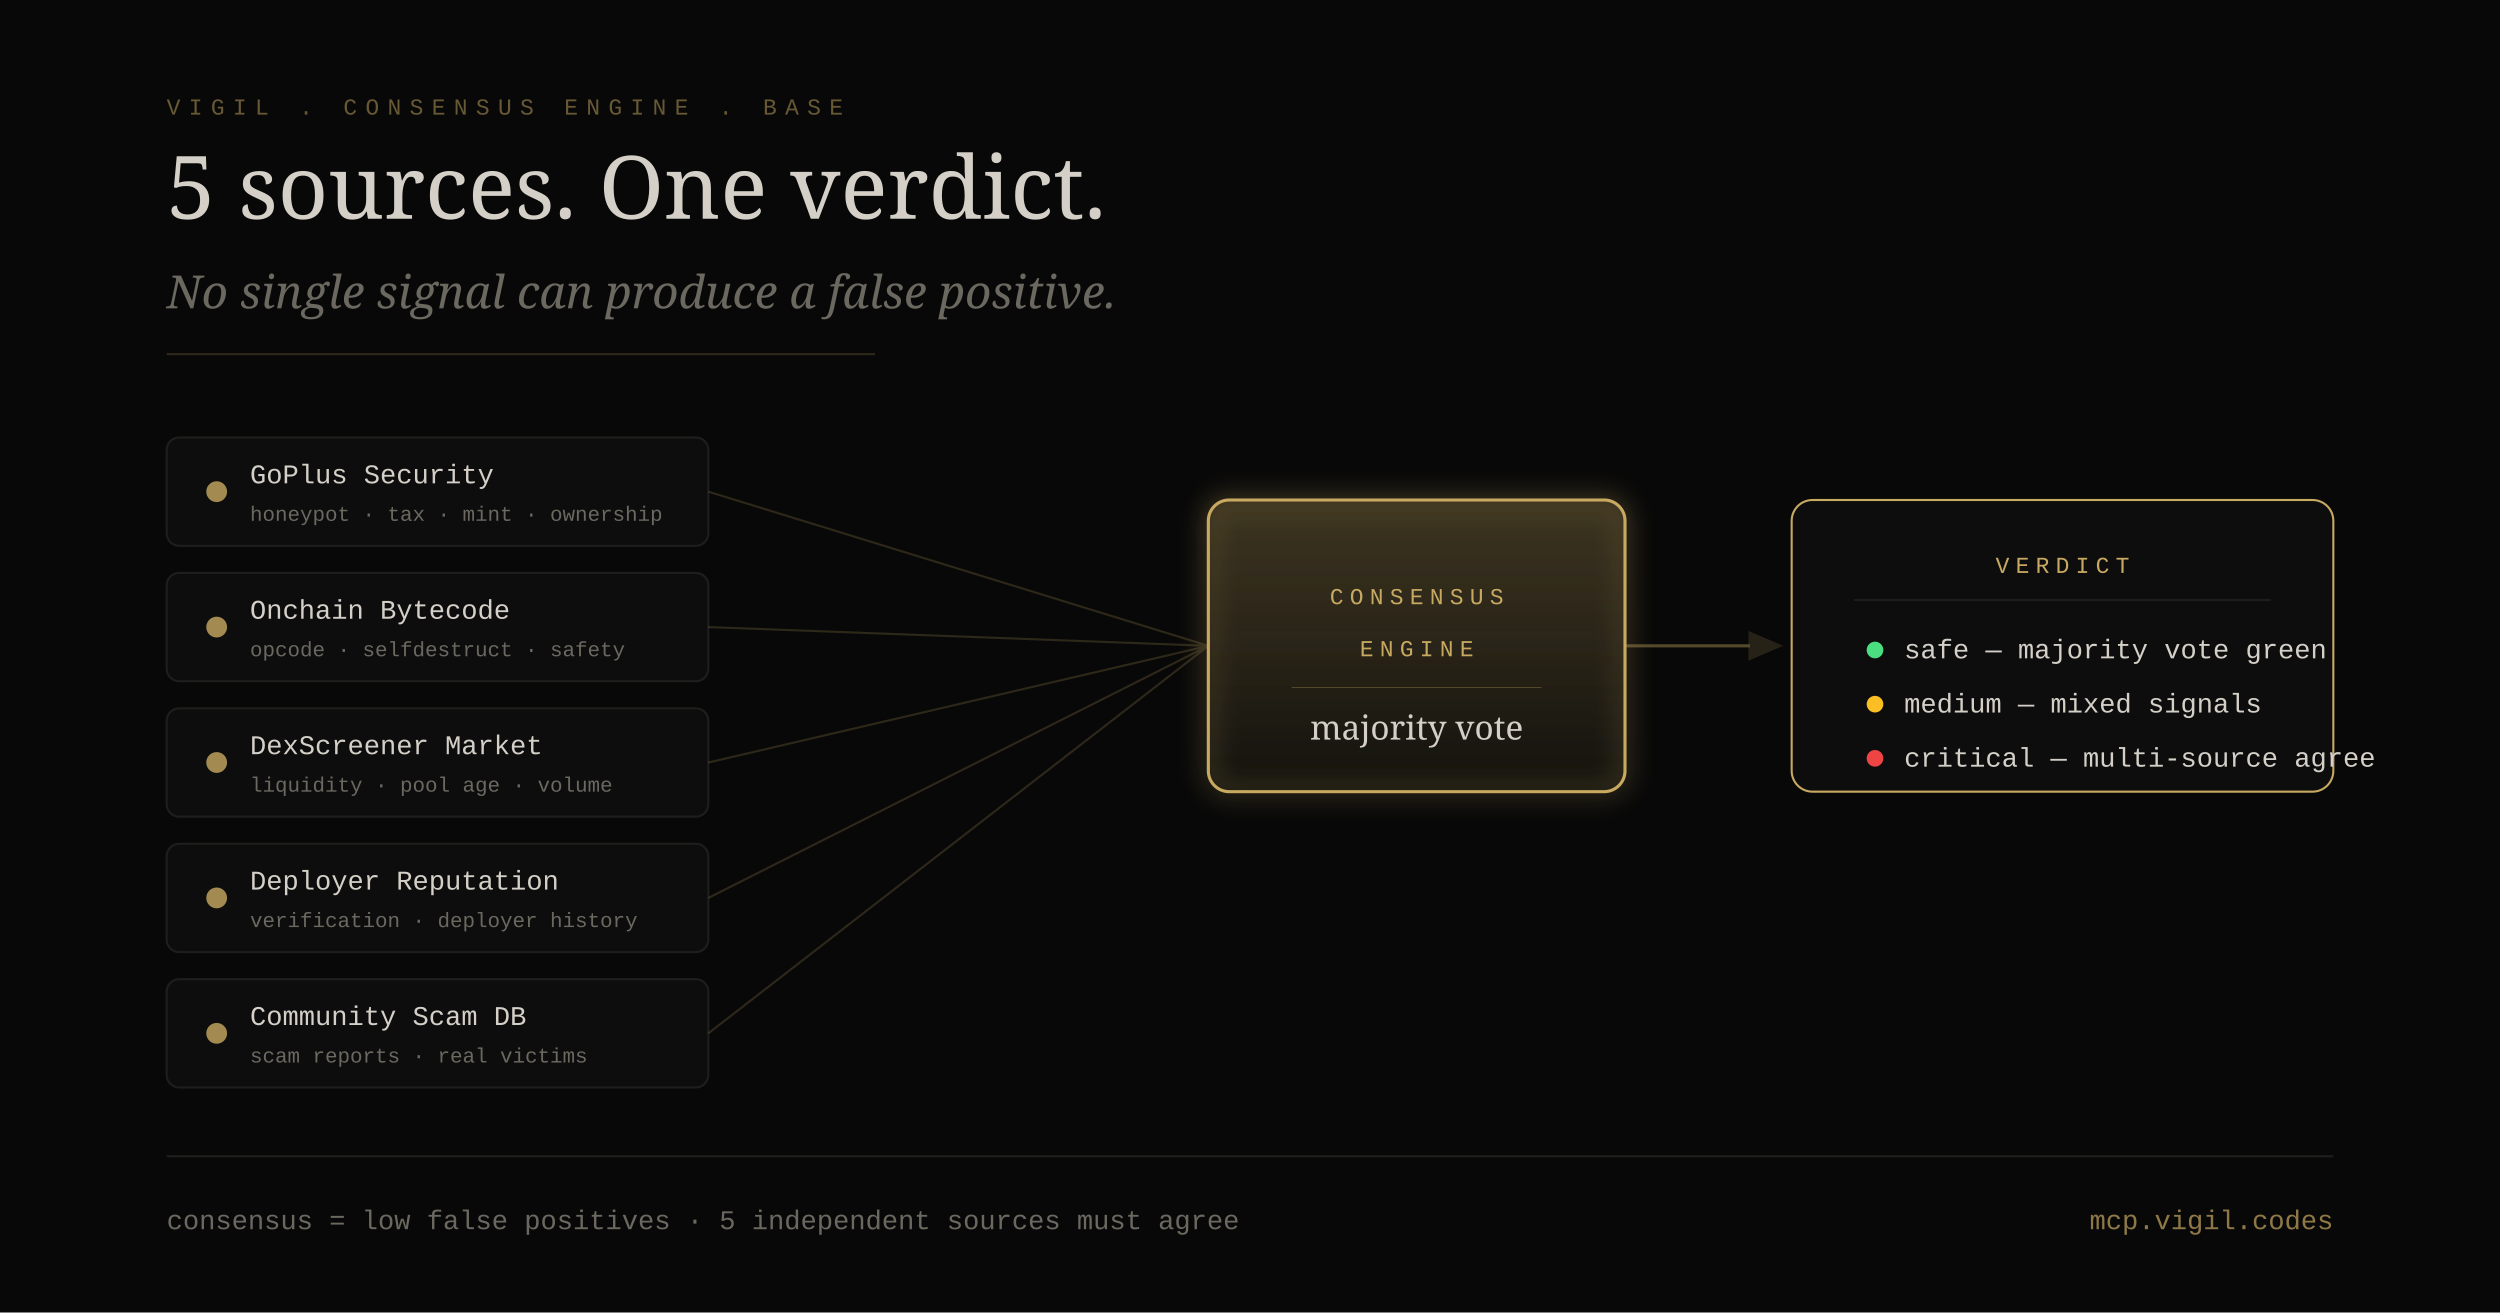
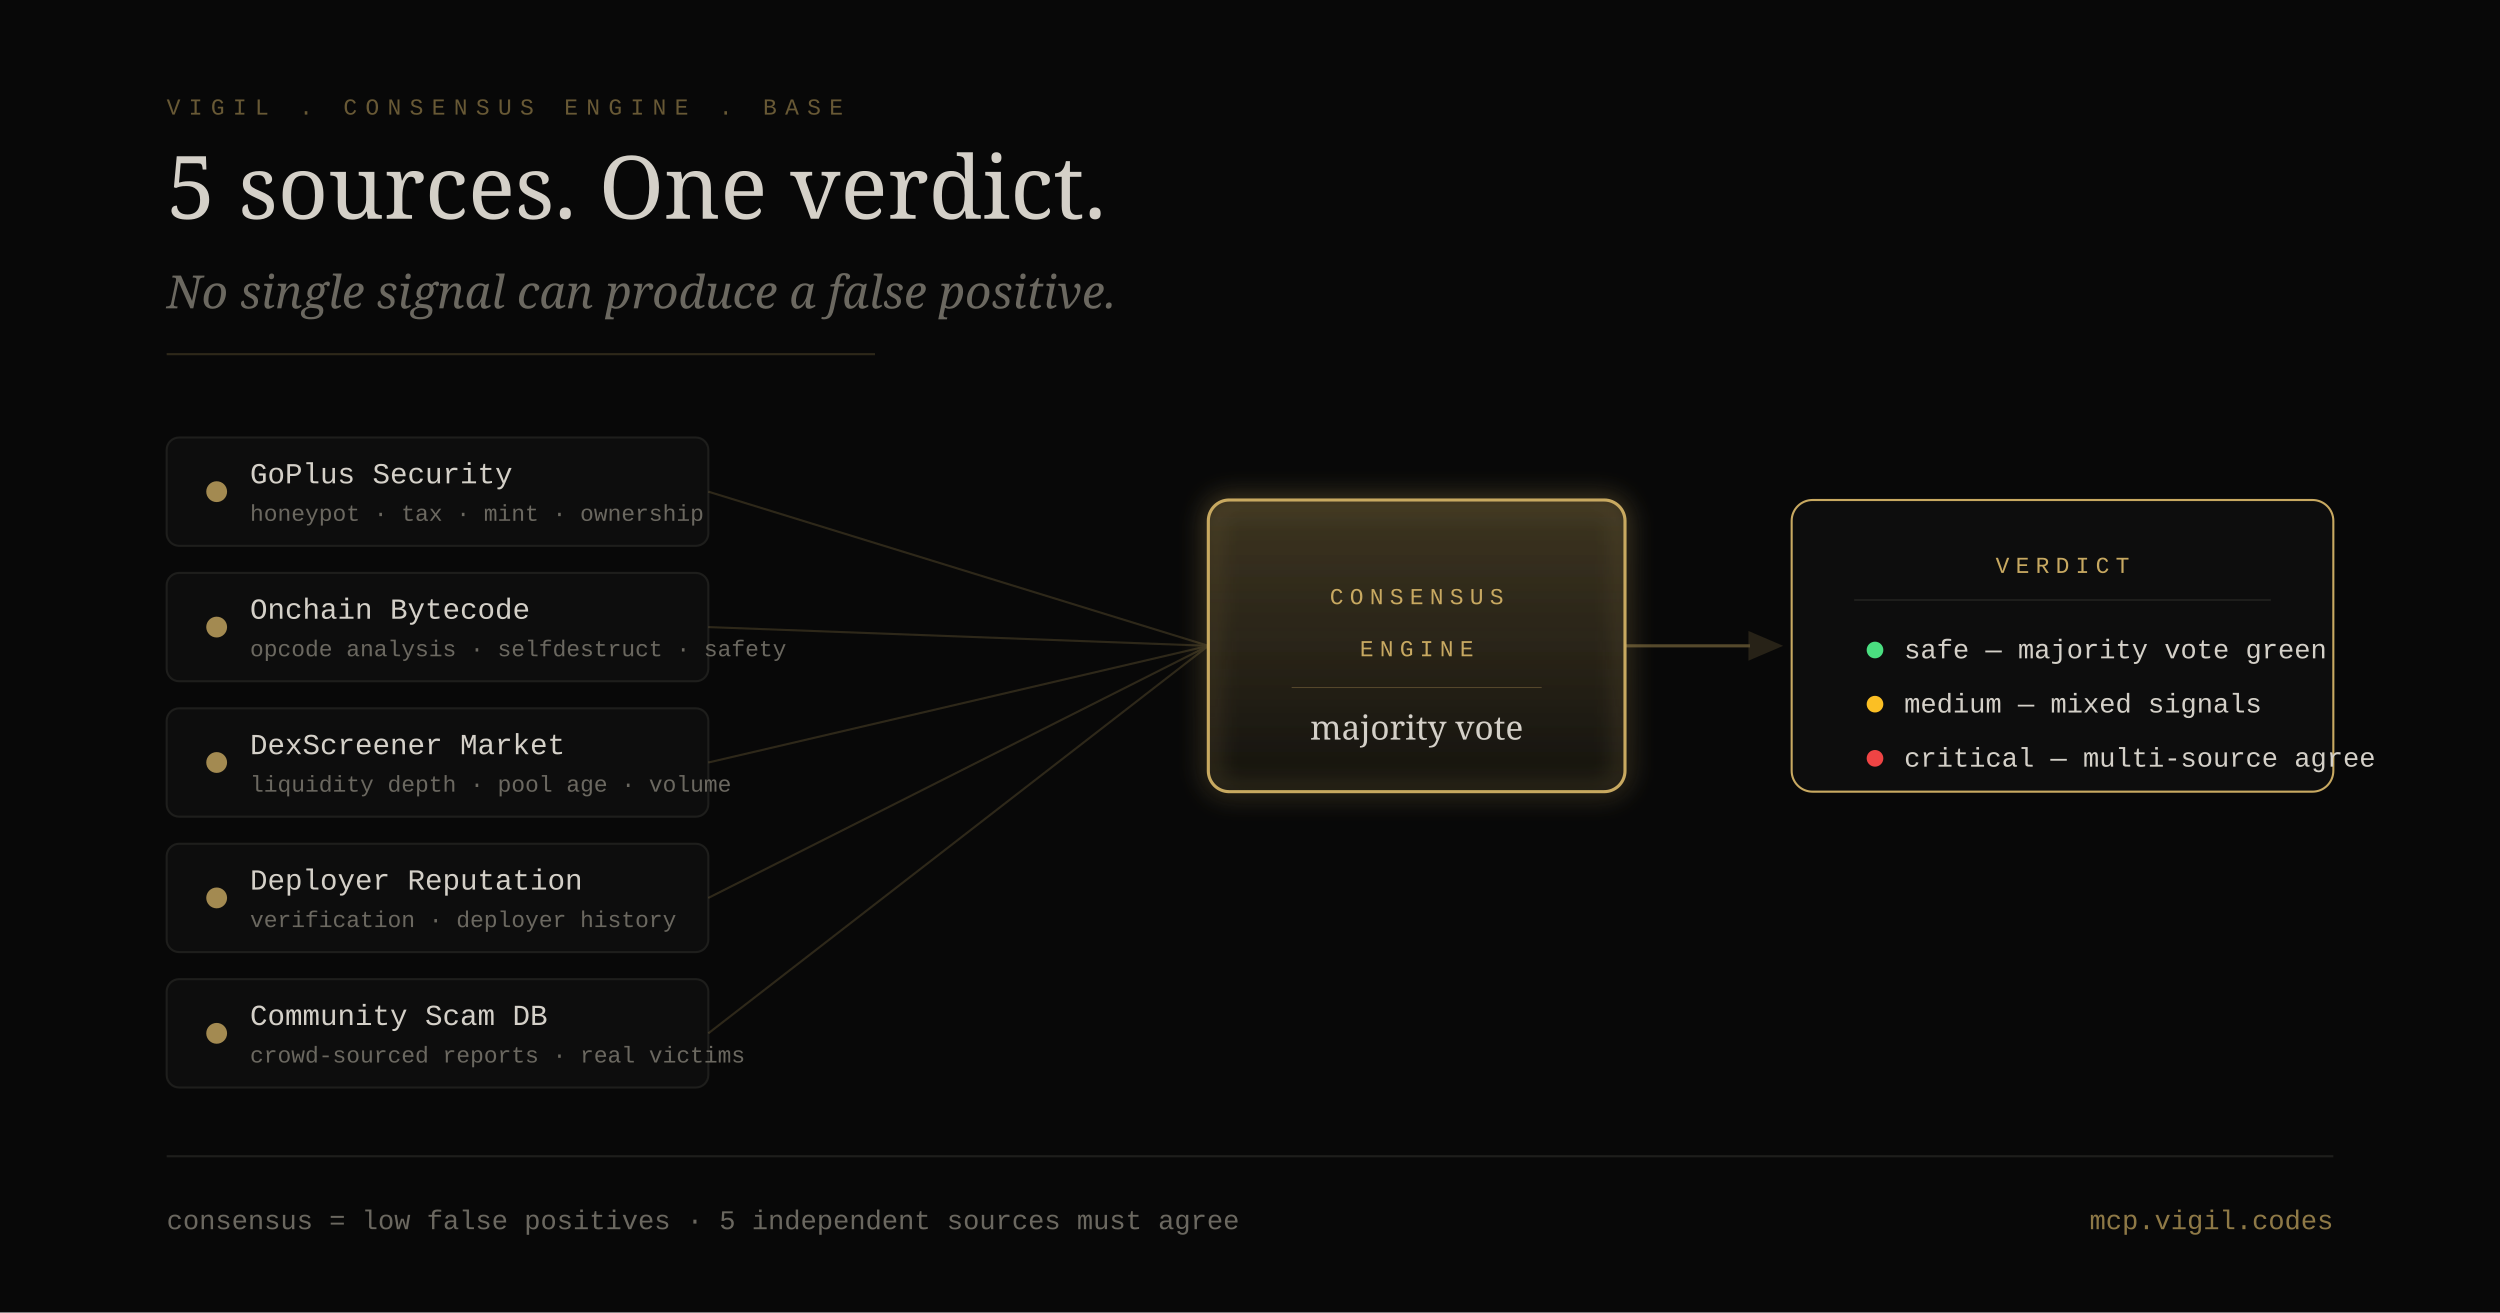
<svg xmlns="http://www.w3.org/2000/svg" viewBox="0 0 1200 630" fill="none">
  <defs>
    <linearGradient id="gold" x1="0%" y1="0%" x2="100%" y2="100%">
      <stop offset="0%" stop-color="#c8a961" />
      <stop offset="100%" stop-color="#e8d5a3" />
    </linearGradient>
    <linearGradient id="gold-dim" x1="0%" y1="0%" x2="0%" y2="100%">
      <stop offset="0%" stop-color="#c8a961" stop-opacity="0.15" />
      <stop offset="100%" stop-color="#c8a961" stop-opacity="0.03" />
    </linearGradient>
    <filter id="glow">
      <feGaussianBlur stdDeviation="6" result="blur" />
      <feMerge>
        <feMergeNode in="blur" />
        <feMergeNode in="SourceGraphic" />
      </feMerge>
    </filter>
  </defs>
  <rect width="1200" height="630" fill="#080808" />
  <text x="80" y="55" fill="#c8a961" font-family="'DM Mono', 'Courier New', monospace" font-size="11" letter-spacing="4" opacity="0.5">VIGIL . CONSENSUS ENGINE . BASE</text>
  <text x="80" y="105" fill="#d4d0c8" font-family="'DM Serif Display', Georgia, serif" font-size="42">5 sources. One verdict.</text>
  <text x="80" y="148" fill="#6b6860" font-family="'DM Serif Display', Georgia, serif" font-size="22" font-style="italic">No single signal can produce a false positive.</text>
  <line x1="80" y1="170" x2="420" y2="170" stroke="#c8a961" stroke-width="1" opacity="0.2" />
-   <g font-family="'DM Mono', 'Courier New', monospace">
+   <g font-family="'DM Mono', 'Courier New', monospace" font-size="13">
    <g transform="translate(80, 210)">
      <rect width="260" height="52" rx="6" fill="#0d0d0d" stroke="#1e1e1c" stroke-width="1" />
      <circle cx="24" cy="26" r="5" fill="#c8a961" opacity="0.8" />
-       <text x="40" y="22" fill="#d4d0c8" font-size="13">GoPlus Security</text>
-       <text x="40" y="40" fill="#6b6860" font-size="10">honeypot · tax · mint · ownership</text>
+       <text x="40" y="22" fill="#d4d0c8" font-size="14">GoPlus Security</text>
+       <text x="40" y="40" fill="#6b6860" font-size="11">honeypot · tax · mint · ownership</text>
    </g>
    <g transform="translate(80, 275)">
      <rect width="260" height="52" rx="6" fill="#0d0d0d" stroke="#1e1e1c" stroke-width="1" />
      <circle cx="24" cy="26" r="5" fill="#c8a961" opacity="0.8" />
-       <text x="40" y="22" fill="#d4d0c8" font-size="13">Onchain Bytecode</text>
-       <text x="40" y="40" fill="#6b6860" font-size="10">opcode · selfdestruct · safety</text>
+       <text x="40" y="22" fill="#d4d0c8" font-size="14">Onchain Bytecode</text>
+       <text x="40" y="40" fill="#6b6860" font-size="11">opcode analysis · selfdestruct · safety</text>
    </g>
    <g transform="translate(80, 340)">
      <rect width="260" height="52" rx="6" fill="#0d0d0d" stroke="#1e1e1c" stroke-width="1" />
      <circle cx="24" cy="26" r="5" fill="#c8a961" opacity="0.8" />
-       <text x="40" y="22" fill="#d4d0c8" font-size="13">DexScreener Market</text>
-       <text x="40" y="40" fill="#6b6860" font-size="10">liquidity · pool age · volume</text>
+       <text x="40" y="22" fill="#d4d0c8" font-size="14">DexScreener Market</text>
+       <text x="40" y="40" fill="#6b6860" font-size="11">liquidity depth · pool age · volume</text>
    </g>
    <g transform="translate(80, 405)">
      <rect width="260" height="52" rx="6" fill="#0d0d0d" stroke="#1e1e1c" stroke-width="1" />
      <circle cx="24" cy="26" r="5" fill="#c8a961" opacity="0.8" />
-       <text x="40" y="22" fill="#d4d0c8" font-size="13">Deployer Reputation</text>
-       <text x="40" y="40" fill="#6b6860" font-size="10">verification · deployer history</text>
+       <text x="40" y="22" fill="#d4d0c8" font-size="14">Deployer Reputation</text>
+       <text x="40" y="40" fill="#6b6860" font-size="11">verification · deployer history</text>
    </g>
    <g transform="translate(80, 470)">
      <rect width="260" height="52" rx="6" fill="#0d0d0d" stroke="#1e1e1c" stroke-width="1" />
      <circle cx="24" cy="26" r="5" fill="#c8a961" opacity="0.8" />
-       <text x="40" y="22" fill="#d4d0c8" font-size="13">Community Scam DB</text>
-       <text x="40" y="40" fill="#6b6860" font-size="10">scam reports · real victims</text>
+       <text x="40" y="22" fill="#d4d0c8" font-size="14">Community Scam DB</text>
+       <text x="40" y="40" fill="#6b6860" font-size="11">crowd-sourced reports · real victims</text>
    </g>
  </g>
  <g stroke="#c8a961" stroke-width="1" opacity="0.2">
    <line x1="340" y1="236" x2="580" y2="310" />
    <line x1="340" y1="301" x2="580" y2="310" />
    <line x1="340" y1="366" x2="580" y2="310" />
    <line x1="340" y1="431" x2="580" y2="310" />
    <line x1="340" y1="496" x2="580" y2="310" />
  </g>
  <g transform="translate(580, 240)">
    <rect width="200" height="140" rx="10" fill="url(#gold-dim)" stroke="#c8a961" stroke-width="1.5" filter="url(#glow)" />
    <text x="100" y="50" text-anchor="middle" fill="#c8a961" font-family="'DM Mono', 'Courier New', monospace" font-size="11" letter-spacing="3">CONSENSUS</text>
    <text x="100" y="75" text-anchor="middle" fill="#c8a961" font-family="'DM Mono', 'Courier New', monospace" font-size="11" letter-spacing="3">ENGINE</text>
    <line x1="40" y1="90" x2="160" y2="90" stroke="#c8a961" stroke-width="0.5" opacity="0.3" />
    <text x="100" y="115" text-anchor="middle" fill="#d4d0c8" font-family="'DM Serif Display', Georgia, serif" font-size="16">majority vote</text>
  </g>
  <g stroke="#c8a961" stroke-width="1.5" opacity="0.4">
    <line x1="780" y1="310" x2="840" y2="310" />
    <polygon points="840,304 854,310 840,316" fill="#c8a961" opacity="0.4" />
  </g>
  <g transform="translate(860, 240)">
    <rect width="260" height="140" rx="10" fill="#0d0d0d" stroke="#c8a961" stroke-width="1" />
    <text x="130" y="35" text-anchor="middle" fill="#c8a961" font-family="'DM Mono', 'Courier New', monospace" font-size="11" letter-spacing="3">VERDICT</text>
    <line x1="30" y1="48" x2="230" y2="48" stroke="#1e1e1c" stroke-width="1" />
    <g font-family="'DM Mono', 'Courier New', monospace" font-size="13">
      <circle cx="40" cy="72" r="4" fill="#4ade80" />
      <text x="54" y="76" fill="#d4d0c8">safe — majority vote green</text>
      <circle cx="40" cy="98" r="4" fill="#fbbf24" />
      <text x="54" y="102" fill="#d4d0c8">medium — mixed signals</text>
      <circle cx="40" cy="124" r="4" fill="#ef4444" />
      <text x="54" y="128" fill="#d4d0c8">critical — multi-source agree</text>
    </g>
  </g>
  <line x1="80" y1="555" x2="1120" y2="555" stroke="#1e1e1c" stroke-width="1" />
  <text x="80" y="590" fill="#6b6860" font-family="'DM Mono', 'Courier New', monospace" font-size="13">consensus = low false positives · 5 independent sources must agree</text>
  <text x="1120" y="590" text-anchor="end" fill="#c8a961" font-family="'DM Mono', 'Courier New', monospace" font-size="13" opacity="0.7">mcp.vigil.codes</text>
</svg>
